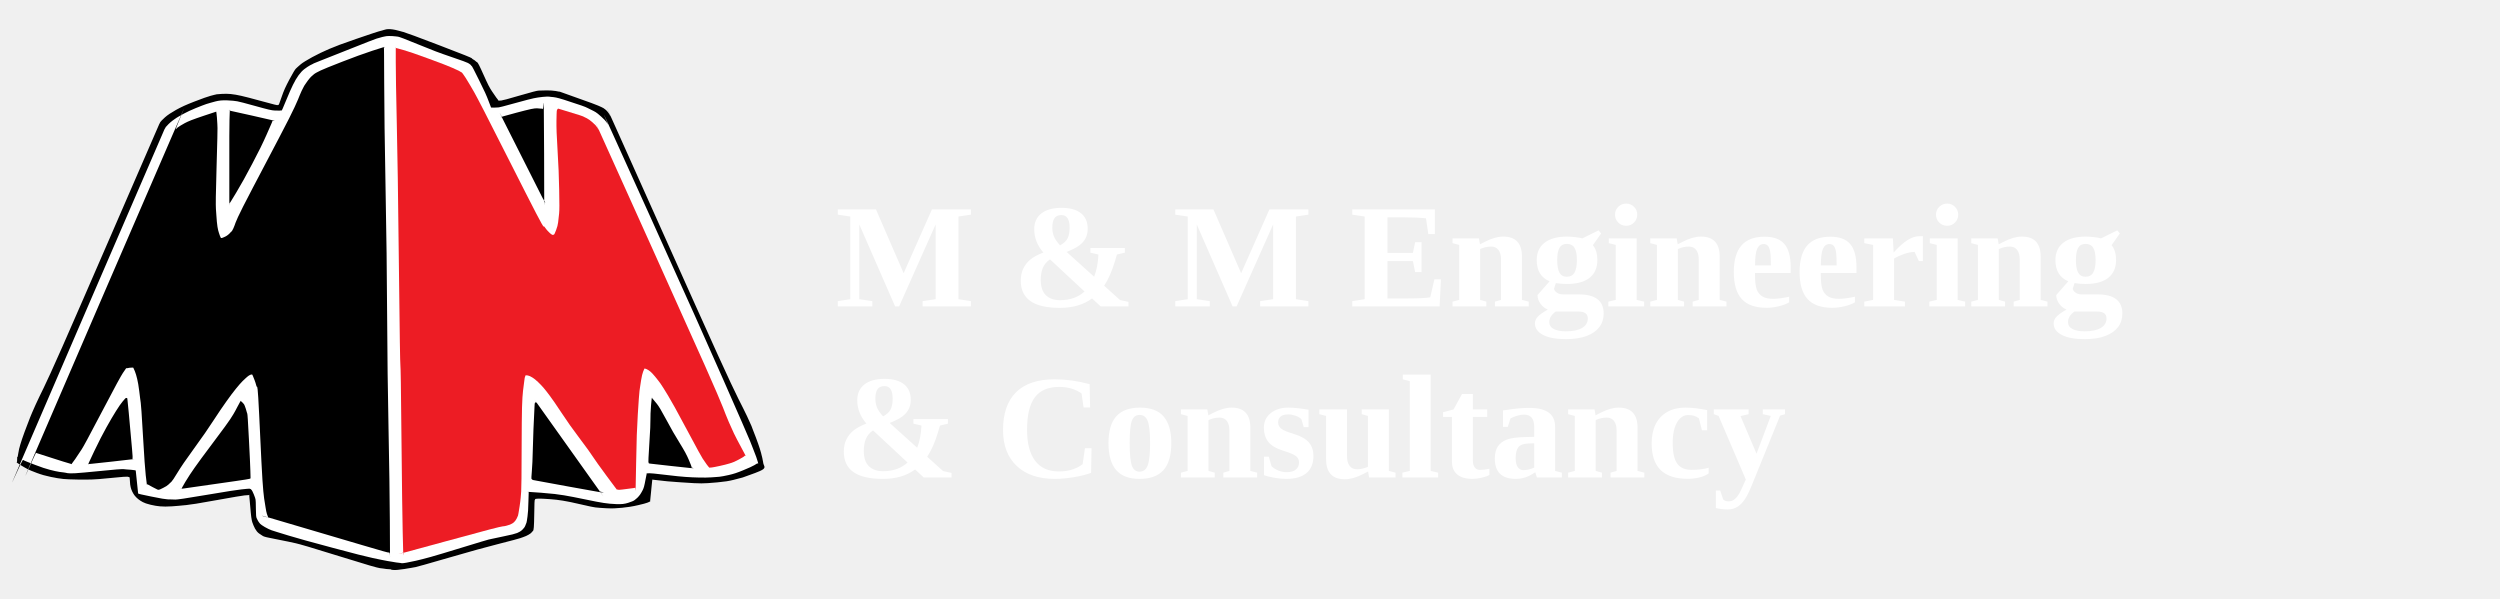
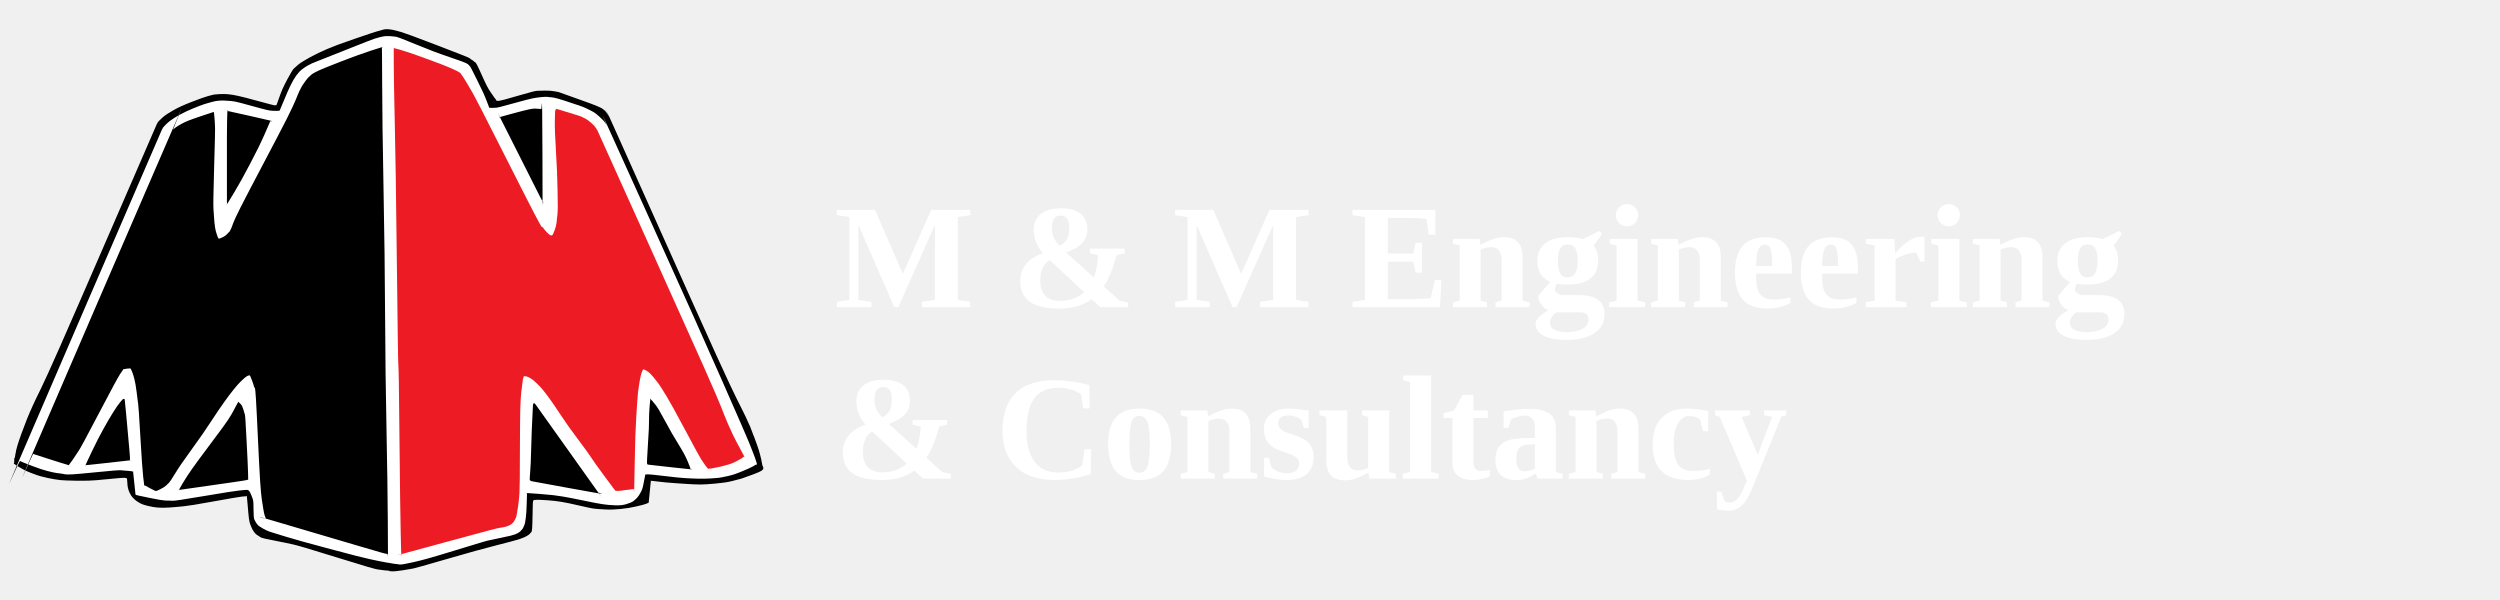
- <svg xmlns="http://www.w3.org/2000/svg" viewBox="0 0 1750 420" width="142" height="34" role="img" aria-label="M &amp; M Engineering &amp; Consultancy">
+ <svg xmlns="http://www.w3.org/2000/svg" viewBox="0 0 1750 420" width="1750" height="420" role="img" aria-label="M &amp; M Engineering &amp; Consultancy">
  <g transform="translate(10 20) scale(0.71429)">
    <path fill="#FFFFFF" fill-rule="evenodd" d="M374.00 531.76C370.76 532.09 369.28 531.84 368.07 531.75C366.87 531.66 368.10 531.45 366.75 531.25C365.40 531.05 363.42 531.18 360.00 530.56C356.58 529.93 358.62 531.09 346.25 527.50C333.88 523.91 299.08 512.91 285.75 509.00C272.42 505.09 273.00 505.58 266.25 504.05C259.50 502.52 249.66 500.90 245.25 499.81C240.84 498.72 241.44 498.47 239.80 497.50C238.17 496.53 236.74 495.58 235.45 494.00C234.16 492.42 232.99 490.33 232.07 488.00C231.15 485.67 230.60 484.71 229.93 480.00C229.26 475.29 228.52 463.36 228.03 459.75C227.54 456.14 229.21 458.33 227.00 458.37C224.79 458.40 223.25 458.56 214.75 459.96C206.25 461.36 185.25 465.29 176.00 466.76C166.75 468.23 164.33 468.32 159.25 468.80C154.17 469.28 149.42 469.63 145.50 469.62C141.58 469.62 138.92 469.31 135.75 468.80C132.58 468.28 128.96 467.37 126.50 466.54C124.04 465.71 122.58 464.81 121.00 463.82C119.42 462.83 118.12 461.71 117.00 460.60C115.88 459.49 115.06 458.47 114.25 457.17C113.44 455.86 112.66 454.28 112.11 452.75C111.57 451.22 111.25 449.83 110.99 448.00C110.72 446.17 110.76 442.99 110.51 441.75C110.26 440.51 110.54 440.77 109.50 440.54C108.46 440.32 109.08 440.06 104.25 440.40C99.42 440.75 86.54 442.14 80.50 442.60C74.46 443.05 72.92 443.07 68.00 443.12C63.08 443.16 55.67 443.08 51.00 442.86C46.33 442.64 44.17 442.47 40.00 441.79C35.83 441.11 30.38 440.03 26.00 438.79C21.62 437.56 16.92 435.70 13.75 434.41C10.58 433.12 9.29 432.33 7.00 431.04C4.71 429.75 1.19 427.62 0.00 426.65C-1.19 425.69 -0.12 426.19 -0.12 425.25C-0.12 424.31 -0.11 421.84 0.00 421.01C0.11 420.18 0.25 421.63 0.57 420.25C0.89 418.87 1.22 415.62 1.94 412.75C2.66 409.88 3.51 407.00 4.87 403.00C6.24 399.00 7.91 394.33 10.11 388.75C12.31 383.17 12.36 382.25 18.10 369.50C23.83 356.75 24.82 357.00 44.54 312.25C64.27 267.50 120.59 137.42 136.45 101.00C152.31 64.58 138.76 95.54 139.69 93.75C140.62 91.96 140.35 91.92 142.02 90.25C143.70 88.58 146.12 86.13 149.75 83.76C153.38 81.38 158.12 78.62 163.82 76.00C169.53 73.38 178.97 69.86 184.00 68.04C189.03 66.22 191.71 65.67 194.00 65.07C196.29 64.48 195.79 64.64 197.75 64.48C199.71 64.33 202.96 64.05 205.75 64.13C208.54 64.22 210.88 64.37 214.50 65.00C218.12 65.63 221.17 66.33 227.50 67.94C233.83 69.55 247.71 73.48 252.50 74.64C257.29 75.81 255.43 75.08 256.25 74.93C257.07 74.78 256.30 76.40 257.42 73.75C258.53 71.10 260.59 64.17 262.93 59.00C265.28 53.83 269.33 46.32 271.47 42.75C273.60 39.18 273.83 39.33 275.75 37.55C277.67 35.77 279.29 34.33 283.00 32.06C286.71 29.79 292.33 26.62 298.00 23.93C303.67 21.24 308.58 19.05 317.00 15.89C325.42 12.73 341.62 7.28 348.50 4.96C355.38 2.65 355.54 2.73 358.25 2.00C360.96 1.28 362.12 0.61 364.75 0.60C367.38 0.60 369.79 0.88 374.00 1.97C378.21 3.06 379.04 3.11 390.00 7.15C400.96 11.19 430.17 22.38 439.75 26.20C449.33 30.03 445.67 29.05 447.50 30.09C449.33 31.13 449.71 31.44 450.75 32.44C451.79 33.44 451.70 32.15 453.75 36.08C455.80 40.00 460.51 51.10 463.05 56.00C465.60 60.90 467.53 63.25 469.01 65.50C470.49 67.75 471.19 68.61 471.94 69.50C472.69 70.39 472.03 70.83 473.50 70.83C474.97 70.83 475.12 70.97 480.75 69.50C486.38 68.03 501.50 63.43 507.25 62.00C513.00 60.56 512.29 61.08 515.25 60.90C518.21 60.73 522.17 60.74 525.00 60.92C527.83 61.11 530.46 61.65 532.25 62.00C534.04 62.35 530.42 61.16 535.75 63.03C541.08 64.90 557.92 70.90 564.25 73.24C570.58 75.59 571.62 76.15 573.75 77.11C575.88 78.07 576.00 78.27 577.00 79.00C578.00 79.73 578.79 80.29 579.75 81.50C580.71 82.70 581.40 83.58 582.78 86.25C584.17 88.92 570.50 58.44 588.08 97.50C605.66 136.56 666.78 273.39 688.25 320.60C709.72 367.81 711.16 368.48 716.91 380.75C722.65 393.02 720.91 389.75 722.73 394.25C724.54 398.75 726.49 403.96 727.82 407.75C729.16 411.54 729.90 413.83 730.74 417.00C731.58 420.17 732.53 424.09 732.87 426.75C733.20 429.41 735.52 430.79 732.75 432.96C729.98 435.13 720.12 438.27 716.25 439.75C712.38 441.24 712.75 441.02 709.50 441.86C706.25 442.70 701.96 444.00 696.75 444.79C691.54 445.58 683.54 446.29 678.25 446.60C672.96 446.90 671.54 446.91 665.00 446.62C658.46 446.32 645.71 445.39 639.00 444.83C632.29 444.26 627.24 443.41 624.75 443.24C622.26 443.06 624.25 443.46 624.08 443.75C623.90 444.04 624.05 441.71 623.67 445.00C623.30 448.29 622.22 460.21 621.83 463.50C621.45 466.79 622.32 464.21 621.35 464.75C620.38 465.29 619.18 465.90 616.00 466.74C612.82 467.57 607.17 468.99 602.25 469.76C597.33 470.53 591.54 471.18 586.50 471.36C581.46 471.54 575.88 471.12 572.00 470.83C568.12 470.53 568.00 470.53 563.25 469.60C558.50 468.66 549.04 466.31 543.50 465.20C537.96 464.09 534.54 463.51 530.00 462.95C525.46 462.40 519.62 462.05 516.25 461.89C512.88 461.73 511.02 461.80 509.75 461.99C508.48 462.17 508.93 462.33 508.66 463.00C508.39 463.67 508.35 461.54 508.15 466.00C507.96 470.46 507.91 485.01 507.51 489.75C507.11 494.49 506.63 493.21 505.75 494.47C504.87 495.72 503.75 496.43 502.25 497.30C500.75 498.18 499.21 498.87 496.75 499.73C494.29 500.60 495.00 500.48 487.50 502.51C480.00 504.55 466.38 507.87 451.75 511.92C437.12 515.96 410.46 523.83 399.75 526.80C389.04 529.77 391.79 528.93 387.50 529.75C383.21 530.58 377.24 531.43 374.00 531.76Z" />
    <path fill="#000000" fill-rule="evenodd" d="M374.00 531.76C370.76 532.09 369.28 531.84 368.07 531.75C366.87 531.66 368.10 531.45 366.75 531.25C365.40 531.05 363.42 531.18 360.00 530.56C356.58 529.93 358.62 531.09 346.25 527.50C333.88 523.91 299.08 512.91 285.75 509.00C272.42 505.09 273.00 505.58 266.25 504.05C259.50 502.52 249.66 500.90 245.25 499.81C240.84 498.72 241.44 498.47 239.80 497.50C238.17 496.53 236.74 495.58 235.45 494.00C234.16 492.42 232.99 490.33 232.07 488.00C231.15 485.67 230.60 484.71 229.93 480.00C229.26 475.29 228.52 463.36 228.03 459.75C227.54 456.14 229.21 458.33 227.00 458.37C224.79 458.40 223.25 458.56 214.75 459.96C206.25 461.36 185.25 465.29 176.00 466.76C166.75 468.23 164.33 468.32 159.25 468.80C154.17 469.28 149.42 469.63 145.50 469.62C141.58 469.62 138.92 469.31 135.75 468.80C132.58 468.28 128.96 467.37 126.50 466.54C124.04 465.71 122.58 464.81 121.00 463.82C119.42 462.83 118.12 461.71 117.00 460.60C115.88 459.49 115.06 458.47 114.25 457.17C113.44 455.86 112.66 454.28 112.11 452.75C111.57 451.22 111.25 449.83 110.99 448.00C110.72 446.17 110.76 442.99 110.51 441.75C110.26 440.51 110.54 440.77 109.50 440.54C108.46 440.32 109.08 440.06 104.25 440.40C99.42 440.75 86.54 442.14 80.50 442.60C74.46 443.05 72.92 443.07 68.00 443.12C63.08 443.16 55.67 443.08 51.00 442.86C46.33 442.64 44.17 442.47 40.00 441.79C35.83 441.11 30.38 440.03 26.00 438.79C21.62 437.56 16.92 435.70 13.75 434.41C10.58 433.12 9.29 432.33 7.00 431.04C4.71 429.75 1.19 427.62 0.00 426.65C-1.19 425.69 -0.12 426.19 -0.12 425.25C-0.12 424.31 -0.11 421.84 0.00 421.01C0.11 420.18 0.25 421.63 0.57 420.25C0.89 418.87 1.22 415.62 1.94 412.75C2.66 409.88 3.51 407.00 4.87 403.00C6.24 399.00 7.91 394.33 10.11 388.75C12.31 383.17 12.36 382.25 18.10 369.50C23.83 356.75 24.82 357.00 44.54 312.25C64.27 267.50 120.59 137.42 136.45 101.00C152.31 64.58 138.76 95.54 139.69 93.75C140.62 91.96 140.35 91.92 142.02 90.25C143.70 88.58 146.12 86.13 149.75 83.76C153.38 81.38 158.12 78.62 163.82 76.00C169.53 73.38 178.97 69.86 184.00 68.04C189.03 66.22 191.71 65.67 194.00 65.07C196.29 64.48 195.79 64.64 197.75 64.48C199.71 64.33 202.96 64.05 205.75 64.13C208.54 64.22 210.88 64.37 214.50 65.00C218.12 65.63 221.17 66.33 227.50 67.94C233.83 69.55 247.71 73.48 252.50 74.64C257.29 75.81 255.43 75.08 256.25 74.93C257.07 74.78 256.30 76.40 257.42 73.75C258.53 71.10 260.59 64.17 262.93 59.00C265.28 53.83 269.33 46.32 271.47 42.75C273.60 39.18 273.83 39.33 275.75 37.55C277.67 35.77 279.29 34.33 283.00 32.06C286.71 29.79 292.33 26.62 298.00 23.93C303.67 21.24 308.58 19.05 317.00 15.89C325.42 12.73 341.62 7.28 348.50 4.96C355.38 2.65 355.54 2.73 358.25 2.00C360.96 1.28 362.12 0.61 364.75 0.60C367.38 0.60 369.79 0.88 374.00 1.97C378.21 3.06 379.04 3.11 390.00 7.15C400.96 11.19 430.17 22.38 439.75 26.20C449.33 30.03 445.67 29.05 447.50 30.09C449.33 31.13 449.71 31.44 450.75 32.44C451.79 33.44 451.70 32.15 453.75 36.08C455.80 40.00 460.51 51.10 463.05 56.00C465.60 60.90 467.53 63.25 469.01 65.50C470.49 67.75 471.19 68.61 471.94 69.50C472.69 70.39 472.03 70.83 473.50 70.83C474.97 70.83 475.12 70.97 480.75 69.50C486.38 68.03 501.50 63.43 507.25 62.00C513.00 60.56 512.29 61.08 515.25 60.90C518.21 60.73 522.17 60.74 525.00 60.92C527.83 61.11 530.46 61.65 532.25 62.00C534.04 62.35 530.42 61.16 535.75 63.03C541.08 64.90 557.92 70.90 564.25 73.24C570.58 75.59 571.62 76.15 573.75 77.11C575.88 78.07 576.00 78.27 577.00 79.00C578.00 79.73 578.79 80.29 579.75 81.50C580.71 82.70 581.40 83.58 582.78 86.25C584.17 88.92 570.50 58.44 588.08 97.50C605.66 136.56 666.78 273.39 688.25 320.60C709.72 367.81 711.16 368.48 716.91 380.75C722.65 393.02 720.91 389.75 722.73 394.25C724.54 398.75 726.49 403.96 727.82 407.75C729.16 411.54 729.90 413.83 730.74 417.00C731.58 420.17 732.53 424.09 732.87 426.75C733.20 429.41 735.52 430.79 732.75 432.96C729.98 435.13 720.12 438.27 716.25 439.75C712.38 441.24 712.75 441.02 709.50 441.86C706.25 442.70 701.96 444.00 696.75 444.79C691.54 445.58 683.54 446.29 678.25 446.60C672.96 446.90 671.54 446.91 665.00 446.62C658.46 446.32 645.71 445.39 639.00 444.83C632.29 444.26 627.24 443.41 624.75 443.24C622.26 443.06 624.25 443.46 624.08 443.75C623.90 444.04 624.05 441.71 623.67 445.00C623.30 448.29 622.22 460.21 621.83 463.50C621.45 466.79 622.32 464.21 621.35 464.75C620.38 465.29 619.18 465.90 616.00 466.74C612.82 467.57 607.17 468.99 602.25 469.76C597.33 470.53 591.54 471.18 586.50 471.36C581.46 471.54 575.88 471.12 572.00 470.83C568.12 470.53 568.00 470.53 563.25 469.60C558.50 468.66 549.04 466.31 543.50 465.20C537.96 464.09 534.54 463.51 530.00 462.95C525.46 462.40 519.62 462.05 516.25 461.89C512.88 461.73 511.02 461.80 509.75 461.99C508.48 462.17 508.93 462.33 508.66 463.00C508.39 463.67 508.35 461.54 508.15 466.00C507.96 470.46 507.91 485.01 507.51 489.75C507.11 494.49 506.63 493.21 505.75 494.47C504.87 495.72 503.75 496.43 502.25 497.30C500.75 498.18 499.21 498.87 496.75 499.73C494.29 500.60 495.00 500.48 487.50 502.51C480.00 504.55 466.38 507.87 451.75 511.92C437.12 515.96 410.46 523.83 399.75 526.80C389.04 529.77 391.79 528.93 387.50 529.75C383.21 530.58 377.24 531.43 374.00 531.76ZM382.25 524.75C387.46 523.78 394.21 522.44 406.50 519.00C418.79 515.55 445.99 507.02 456.00 504.07C466.01 501.11 461.46 502.44 466.55 501.25C471.63 500.06 481.97 498.12 486.50 496.95C491.03 495.79 491.85 495.33 493.75 494.25C495.65 493.17 496.89 491.75 497.89 490.50C498.89 489.25 499.28 487.92 499.74 486.75C500.20 485.58 500.33 485.71 500.68 483.50C501.03 481.29 501.55 477.96 501.85 473.50C502.14 469.04 502.28 459.71 502.43 456.75C502.59 453.79 502.58 456.00 502.76 455.75C502.94 455.50 499.29 455.00 503.50 455.25C507.71 455.49 520.88 456.41 528.00 457.24C535.12 458.06 539.46 458.94 546.25 460.19C553.04 461.45 562.75 463.65 568.75 464.75C574.75 465.85 577.88 466.41 582.25 466.80C586.62 467.18 591.36 467.43 595.00 467.05C598.64 466.67 601.95 465.34 604.12 464.50C606.28 463.66 606.89 462.88 608.00 462.00C609.11 461.12 609.90 460.29 610.76 459.25C611.63 458.21 612.35 457.29 613.18 455.75C614.01 454.21 614.91 452.96 615.75 450.00C616.60 447.04 617.66 440.17 618.23 438.00C618.79 435.83 617.94 437.14 619.15 437.00C620.36 436.86 620.53 436.70 625.50 437.17C630.47 437.65 642.75 439.21 649.00 439.83C655.25 440.44 658.46 440.64 663.00 440.86C667.54 441.07 672.33 441.17 676.25 441.12C680.17 441.07 683.64 440.80 686.50 440.58C689.36 440.35 690.27 440.37 693.44 439.75C696.60 439.13 701.07 438.30 705.50 436.84C709.93 435.39 716.50 432.56 720.00 431.00C723.50 429.44 725.23 428.30 726.50 427.47C727.77 426.63 728.25 428.49 727.62 426.00C727.00 423.51 725.39 419.08 722.76 412.50C720.13 405.92 721.35 408.25 711.83 386.50C702.31 364.75 687.03 329.75 665.64 282.00C644.24 234.25 597.66 131.31 583.43 100.00C569.20 68.69 581.32 95.85 580.25 94.14C579.18 92.43 578.63 91.48 576.99 89.75C575.35 88.02 572.21 85.20 570.42 83.75C568.63 82.30 567.94 82.00 566.25 81.05C564.56 80.10 562.25 78.96 560.25 78.06C558.25 77.15 558.12 76.98 554.25 75.63C550.38 74.28 541.17 71.24 537.00 69.93C532.83 68.63 531.38 68.26 529.25 67.80C527.12 67.34 525.75 67.33 524.25 67.17C522.75 67.02 522.38 66.79 520.25 66.89C518.12 66.99 514.66 67.27 511.50 67.78C508.34 68.30 507.01 68.54 501.26 70.00C495.51 71.46 481.96 75.31 477.00 76.57C472.04 77.83 473.33 77.40 471.50 77.57C469.67 77.75 467.06 77.77 466.00 77.64C464.94 77.50 466.22 79.19 465.16 76.75C464.10 74.31 462.45 69.12 459.64 63.00C456.83 56.88 450.54 44.38 448.31 40.00C446.08 35.62 446.93 37.62 446.25 36.75C445.57 35.87 445.55 35.53 444.22 34.75C442.89 33.97 443.79 34.10 438.25 32.04C432.71 29.99 420.79 26.14 411.00 22.44C401.21 18.73 386.04 12.28 379.50 9.83C372.96 7.38 374.21 8.15 371.75 7.74C369.29 7.33 366.54 7.38 364.75 7.39C362.96 7.41 362.54 7.52 361.00 7.83C359.46 8.14 358.12 8.40 355.50 9.23C352.88 10.07 354.96 9.06 345.25 12.84C335.54 16.61 306.38 28.21 297.25 31.86C288.12 35.52 292.53 33.77 290.50 34.75C288.47 35.73 286.96 36.46 285.08 37.75C283.20 39.04 281.13 40.42 279.22 42.50C277.30 44.58 275.49 47.04 273.60 50.25C271.72 53.46 270.08 56.96 267.92 61.75C265.76 66.54 262.09 75.88 260.65 79.00C259.20 82.12 260.11 80.19 259.25 80.45C258.39 80.72 257.54 80.73 255.50 80.60C253.46 80.46 252.58 80.91 247.00 79.62C241.42 78.34 227.83 74.33 222.00 72.89C216.17 71.44 215.67 71.32 212.00 70.95C208.33 70.59 203.70 70.36 200.00 70.70C196.30 71.04 192.88 72.16 189.80 73.00C186.71 73.84 184.97 74.44 181.50 75.77C178.03 77.10 172.71 79.25 169.00 80.97C165.29 82.69 161.67 84.73 159.25 86.09C156.83 87.45 155.97 88.10 154.50 89.13C153.03 90.15 151.68 91.16 150.43 92.25C149.18 93.34 147.95 94.56 147.00 95.69C146.05 96.81 146.11 96.21 144.75 99.01C143.39 101.81 162.15 58.58 138.85 112.50C115.56 166.42 27.16 370.63 4.98 422.50C-17.21 474.37 4.83 423.17 5.75 423.74C6.67 424.30 7.17 424.59 10.50 425.90C13.83 427.21 21.29 430.13 25.75 431.60C30.21 433.08 33.92 433.99 37.25 434.74C40.58 435.49 42.42 435.73 45.75 436.08C49.08 436.43 48.58 437.34 57.25 436.85C65.92 436.35 89.38 433.75 97.75 433.13C106.12 432.52 104.58 433.02 107.50 433.14C110.42 433.26 113.79 433.64 115.25 433.86C116.71 434.08 116.03 434.23 116.25 434.46C116.47 434.69 116.16 431.74 116.56 435.25C116.97 438.76 118.23 451.92 118.67 455.50C119.11 459.08 118.64 456.38 119.20 456.75C119.76 457.12 118.12 456.86 122.00 457.71C125.88 458.55 137.50 461.01 142.50 461.83C147.50 462.64 148.54 462.61 152.00 462.61C155.46 462.61 153.67 463.22 163.25 461.82C172.83 460.43 199.08 455.84 209.50 454.24C219.92 452.63 222.54 452.51 225.75 452.17C228.96 451.84 228.08 452.13 228.75 452.23C229.42 452.34 229.35 452.38 229.75 452.80C230.15 453.22 230.49 453.38 231.15 454.75C231.81 456.12 233.17 459.21 233.70 461.00C234.23 462.79 234.18 462.62 234.35 465.50C234.51 468.38 234.42 475.46 234.68 478.25C234.93 481.04 235.34 481.06 235.85 482.25C236.36 483.44 237.02 484.46 237.75 485.39C238.48 486.32 238.71 486.76 240.25 487.81C241.79 488.86 244.46 490.53 247.00 491.68C249.54 492.82 249.50 492.83 255.50 494.68C261.50 496.54 269.71 499.14 283.00 502.82C296.29 506.50 322.83 513.61 335.25 516.79C347.67 519.96 351.96 520.69 357.50 521.87C363.04 523.05 365.54 523.36 368.50 523.85C371.46 524.35 372.96 524.70 375.25 524.85C377.54 525.00 377.04 525.72 382.25 524.75ZM365.50 514.81C364.34 514.79 363.62 514.60 359.25 513.39C354.88 512.19 357.83 513.03 339.25 507.56C320.67 502.09 263.23 485.21 247.75 480.57C232.27 475.94 246.99 481.43 246.37 479.75C245.74 478.07 244.89 476.54 243.99 470.50C243.08 464.46 242.12 461.50 240.92 443.50C239.73 425.50 237.80 377.96 236.80 362.50C235.79 347.04 235.77 354.29 234.89 350.75C234.02 347.21 232.30 343.06 231.53 341.25C230.76 339.44 230.93 339.92 230.25 339.88C229.57 339.84 228.55 340.29 227.47 341.00C226.39 341.71 225.25 342.71 223.75 344.13C222.25 345.54 220.71 346.94 218.50 349.50C216.29 352.07 213.61 355.29 210.46 359.50C207.32 363.71 203.96 368.43 199.63 374.75C195.31 381.07 190.50 388.76 184.50 397.42C178.50 406.09 168.79 419.24 163.63 426.75C158.48 434.26 155.79 439.23 153.56 442.50C151.33 445.77 151.43 445.20 150.25 446.37C149.07 447.55 148.12 448.50 146.50 449.55C144.88 450.59 141.79 452.08 140.50 452.66C139.21 453.24 139.25 453.02 138.75 453.03C138.25 453.05 139.21 453.59 137.50 452.75C135.79 451.91 130.22 449.08 128.50 448.00C126.78 446.91 127.73 450.00 127.17 446.25C126.62 442.50 126.00 437.17 125.15 425.50C124.31 413.83 122.82 386.58 122.10 376.25C121.37 365.92 121.33 368.00 120.80 363.50C120.26 359.00 119.57 353.17 118.89 349.25C118.22 345.33 117.48 342.50 116.75 340.00C116.02 337.50 115.10 335.40 114.52 334.25C113.93 333.10 114.38 333.16 113.25 333.07C112.12 332.98 108.93 333.40 107.75 333.73C106.57 334.05 107.78 332.52 106.16 335.00C104.53 337.48 104.23 337.14 98.00 348.59C91.77 360.05 75.00 392.30 68.79 403.75C62.58 415.20 63.22 413.40 60.75 417.28C58.28 421.15 55.42 425.30 54.00 427.01C52.58 428.71 55.21 428.25 52.25 427.51C49.29 426.77 41.71 424.28 36.25 422.56C30.79 420.84 22.46 418.18 19.50 417.19C16.54 416.20 18.73 416.88 18.50 416.64C18.27 416.39 -4.32 467.98 18.12 415.75C40.55 363.52 130.17 156.04 153.12 103.25C176.06 50.46 154.56 100.32 155.79 99.00C157.02 97.68 157.96 96.83 160.50 95.34C163.04 93.85 165.42 92.26 171.00 90.06C176.58 87.87 190.00 83.50 194.00 82.17C198.00 80.84 194.71 82.00 195.00 82.10C195.29 82.19 195.45 80.81 195.71 82.75C195.98 84.69 196.46 89.58 196.61 93.75C196.76 97.92 196.87 95.79 196.62 107.75C196.38 119.71 195.29 152.92 195.13 165.50C194.96 178.08 195.37 178.38 195.64 183.25C195.91 188.12 196.32 191.83 196.74 194.75C197.16 197.67 197.65 199.00 198.16 200.75C198.68 202.50 199.41 204.41 199.84 205.25C200.27 206.09 200.43 205.73 200.75 205.78C201.07 205.83 201.04 205.83 201.75 205.55C202.46 205.27 204.04 204.64 205.00 204.10C205.96 203.57 206.70 203.02 207.50 202.34C208.30 201.66 209.00 201.01 209.82 200.00C210.63 198.99 210.36 200.46 212.39 196.25C214.42 192.04 212.89 192.71 221.99 174.75C231.09 156.79 257.43 107.42 267.00 88.50C276.57 69.58 276.68 66.96 279.41 61.25C282.13 55.54 282.03 56.30 283.34 54.25C284.64 52.20 286.14 50.31 287.25 48.97C288.36 47.64 288.81 47.22 289.98 46.25C291.14 45.28 291.70 44.52 294.25 43.17C296.80 41.83 298.46 40.92 305.25 38.17C312.04 35.42 326.04 29.94 335.00 26.68C343.96 23.42 354.83 19.83 359.00 18.63C363.17 17.43 359.81 18.40 360.04 19.50C360.26 20.60 360.23 12.25 360.37 25.25C360.51 38.25 360.46 64.92 360.88 97.50C361.30 130.08 362.37 180.54 362.87 220.75C363.37 260.96 363.42 301.83 363.88 338.75C364.34 375.67 365.24 413.12 365.62 442.25C366.01 471.38 366.21 501.41 366.19 513.50C366.17 525.59 366.66 514.82 365.50 514.81ZM517.25 167.57C516.86 167.28 522.05 178.10 515.34 165.00C508.64 151.90 483.48 101.96 477.00 89.00C470.53 76.04 476.45 87.70 476.49 87.25C476.53 86.80 472.54 87.68 477.25 86.32C481.96 84.97 498.71 80.39 504.75 79.11C510.79 77.83 511.57 78.66 513.50 78.64C515.43 78.62 515.66 78.82 516.30 79.00C516.94 79.18 517.09 65.12 517.32 79.75C517.55 94.38 517.71 152.11 517.70 166.75C517.69 181.39 517.64 167.87 517.25 167.57ZM209.50 170.50C207.17 174.21 208.84 170.83 208.66 170.50C208.47 170.17 208.43 179.29 208.38 168.50C208.33 157.71 208.30 120.21 208.38 105.75C208.45 91.29 208.62 85.86 208.81 81.75C209.00 77.64 209.13 81.21 209.50 81.12C209.87 81.02 204.29 79.71 211.00 81.18C217.71 82.65 243.17 88.29 249.75 89.92C256.33 91.56 250.53 90.36 250.51 91.00C250.48 91.64 251.53 89.38 249.60 93.75C247.67 98.12 243.43 108.17 238.93 117.25C234.44 126.33 227.53 139.37 222.63 148.25C217.72 157.13 211.83 166.79 209.50 170.50ZM73.75 427.51C66.96 428.21 71.31 427.75 70.79 427.50C70.26 427.25 68.73 430.21 70.61 426.00C72.49 421.79 78.39 409.42 82.07 402.25C85.75 395.08 89.57 388.35 92.68 383.00C95.80 377.65 98.59 373.31 100.75 370.14C102.91 366.98 104.64 365.18 105.64 364.00C106.64 362.82 106.41 363.21 106.75 363.05C107.09 362.88 107.41 362.76 107.66 363.00C107.92 363.24 107.98 362.12 108.30 364.50C108.61 366.88 108.82 369.12 109.58 377.25C110.33 385.38 112.21 405.72 112.83 413.25C113.44 420.78 113.47 420.74 113.25 422.42C113.03 424.10 118.08 422.47 111.50 423.32C104.92 424.17 80.54 426.82 73.75 427.51ZM661.25 431.75C654.71 431.18 629.67 428.30 623.00 427.55C616.33 426.79 621.70 427.39 621.25 427.21C620.80 427.04 620.47 427.41 620.28 426.50C620.10 425.59 619.88 427.46 620.14 421.75C620.40 416.04 621.53 399.54 621.86 392.25C622.19 384.96 621.91 382.75 622.14 378.00C622.37 373.25 622.90 366.07 623.25 363.72C623.60 361.37 623.75 363.51 624.25 363.91C624.75 364.31 625.00 364.49 626.25 366.13C627.50 367.77 628.75 368.71 631.75 373.73C634.75 378.75 640.15 389.12 644.23 396.25C648.32 403.38 653.34 411.08 656.26 416.50C659.19 421.92 660.80 426.33 661.80 428.75C662.80 431.17 662.34 430.50 662.25 431.00C662.16 431.50 667.79 432.33 661.25 431.75ZM164.00 451.78C155.27 452.99 162.65 451.96 162.35 451.75C162.05 451.54 160.99 452.75 162.21 450.50C163.42 448.25 166.53 442.96 169.64 438.25C172.76 433.54 175.19 430.09 180.91 422.25C186.64 414.41 198.75 398.48 204.00 391.23C209.25 383.98 209.95 382.83 212.44 378.75C214.93 374.67 217.65 368.79 218.95 366.75C220.26 364.71 219.69 366.22 220.25 366.51C220.81 366.80 221.76 367.84 222.30 368.50C222.84 369.16 222.95 369.12 223.48 370.50C224.01 371.88 224.99 374.50 225.50 376.75C226.01 379.00 226.03 376.25 226.55 384.00C227.07 391.75 228.16 413.79 228.61 423.25C229.05 432.71 229.16 437.67 229.22 440.75C229.27 443.83 229.22 441.46 228.93 441.75C228.65 442.04 229.86 442.03 227.50 442.49C225.14 442.95 225.33 442.96 214.75 444.51C204.17 446.06 172.73 450.57 164.00 451.78ZM571.50 455.30C561.51 453.63 522.79 446.49 512.00 444.50C501.21 442.52 507.83 443.69 506.75 443.38C505.67 443.07 505.77 443.12 505.50 442.64C505.23 442.16 505.04 443.32 505.14 440.50C505.24 437.68 505.78 433.58 506.11 425.75C506.44 417.92 506.80 402.46 507.14 393.50C507.48 384.54 507.94 376.21 508.15 372.00C508.37 367.79 508.30 369.03 508.44 368.25C508.58 367.47 508.70 367.42 509.00 367.34C509.30 367.26 509.51 367.00 510.25 367.77C510.99 368.55 503.27 357.75 513.44 372.00C523.62 386.25 561.55 439.50 571.30 453.25C581.05 467.00 571.91 454.16 571.95 454.50C571.98 454.84 581.49 456.96 571.50 455.30Z" />
    <path fill="#ED1C24" fill-rule="evenodd" d="M381.25 514.53C367.21 518.26 380.10 514.74 379.75 514.53C379.40 514.32 379.42 522.13 379.15 513.25C378.88 504.37 378.51 488.83 378.13 461.25C377.75 433.67 377.25 373.33 376.87 347.75C376.50 322.17 376.38 341.25 375.88 307.75C375.38 274.25 374.50 188.71 373.87 146.75C373.25 104.79 372.46 76.96 372.13 56.00C371.80 35.04 371.88 27.04 371.88 21.00C371.89 14.96 371.97 20.02 372.15 19.75C372.34 19.48 370.19 18.63 373.00 19.37C375.81 20.11 381.33 21.57 389.00 24.20C396.67 26.84 411.83 32.43 419.00 35.18C426.17 37.93 429.17 39.41 432.00 40.69C434.83 41.98 435.03 42.23 436.00 42.86C436.97 43.50 436.34 42.39 437.81 44.50C439.27 46.61 441.33 49.42 444.80 55.50C448.27 61.58 447.77 59.96 458.62 81.00C469.47 102.04 499.94 162.72 509.87 181.75C519.81 200.78 516.06 192.03 518.25 195.20C520.44 198.36 521.83 199.52 523.04 200.75C524.24 201.98 524.88 202.25 525.50 202.56C526.12 202.87 526.33 202.82 526.75 202.60C527.17 202.38 527.39 202.68 528.04 201.25C528.70 199.82 530.05 196.50 530.68 194.00C531.31 191.50 531.50 189.58 531.83 186.25C532.15 182.92 532.60 181.75 532.61 174.00C532.61 166.25 532.31 151.75 531.86 139.75C531.40 127.75 530.21 111.29 529.88 102.00C529.55 92.71 529.81 87.67 529.88 84.00C529.95 80.33 530.08 80.83 530.31 80.00C530.53 79.17 530.84 79.18 531.25 79.02C531.66 78.87 529.21 78.06 532.75 79.08C536.29 80.10 548.42 83.82 552.50 85.15C556.58 86.48 555.65 86.30 557.25 87.06C558.85 87.83 560.29 88.43 562.09 89.75C563.90 91.07 566.56 93.33 568.08 95.00C569.61 96.67 570.24 97.92 571.26 99.75C572.29 101.58 556.85 67.38 574.26 106.00C591.67 144.62 654.93 284.75 675.72 331.50C696.51 378.25 693.74 374.42 699.00 386.50C704.25 398.58 704.58 398.67 707.23 404.00C709.89 409.33 713.74 415.88 714.95 418.50C716.17 421.12 714.90 419.29 714.52 419.75C714.14 420.21 714.37 420.26 712.66 421.25C710.95 422.24 707.11 424.48 704.25 425.68C701.39 426.88 698.67 427.59 695.50 428.43C692.33 429.27 687.71 430.22 685.25 430.70C682.79 431.18 681.74 431.31 680.75 431.32C679.76 431.32 680.24 431.80 679.30 430.75C678.36 429.70 676.77 427.58 675.09 425.00C673.42 422.42 674.07 424.04 669.23 415.25C664.39 406.46 651.77 382.58 646.04 372.25C640.31 361.92 637.61 357.70 634.86 353.25C632.10 348.80 631.31 347.93 629.50 345.55C627.69 343.16 625.54 340.58 624.00 338.94C622.46 337.30 621.46 336.53 620.25 335.71C619.04 334.90 617.50 334.19 616.75 334.07C616.00 333.95 616.22 333.93 615.74 335.00C615.25 336.07 614.46 337.75 613.83 340.50C613.20 343.25 612.48 347.67 611.95 351.50C611.42 355.33 611.21 355.54 610.65 363.50C610.10 371.46 609.16 384.83 608.64 399.25C608.12 413.67 607.81 441.38 607.54 450.00C607.26 458.62 607.30 450.71 607.00 450.95C606.70 451.18 607.79 451.09 605.75 451.40C603.71 451.71 597.42 452.57 594.75 452.83C592.08 453.08 591.04 453.34 589.75 452.91C588.46 452.48 590.25 454.49 587.00 450.25C583.75 446.01 574.63 433.58 570.26 427.50C565.89 421.42 565.30 420.06 560.76 413.75C556.21 407.44 548.49 397.42 543.00 389.67C537.51 381.92 531.70 372.82 527.83 367.25C523.95 361.68 521.97 359.10 519.75 356.24C517.53 353.39 516.33 352.05 514.50 350.13C512.67 348.22 510.54 346.17 508.75 344.73C506.96 343.30 505.21 342.22 503.75 341.54C502.29 340.86 500.79 340.62 500.00 340.66C499.21 340.70 499.34 340.61 499.00 341.75C498.65 342.89 498.47 342.42 497.95 347.50C497.43 352.58 496.32 356.50 495.89 372.25C495.46 388.00 495.59 427.25 495.37 442.00C495.16 456.75 495.08 455.08 494.60 460.75C494.11 466.42 492.97 472.88 492.45 476.00C491.93 479.12 491.98 478.29 491.49 479.50C491.00 480.71 490.37 482.11 489.50 483.24C488.63 484.36 487.79 485.36 486.25 486.24C484.71 487.12 483.96 487.53 480.25 488.51C476.54 489.49 480.50 487.76 464.00 492.10C447.50 496.43 395.29 510.79 381.25 514.53Z" />
  </g>
  <text x="584" y="215" font-family="Cambria, Georgia, 'Times New Roman', serif" font-weight="700" font-size="104" fill="#FFFFFF">M &amp; M Engineering</text>
  <text x="584" y="335" font-family="Cambria, Georgia, 'Times New Roman', serif" font-weight="700" font-size="104" fill="#FFFFFF">&amp; Consultancy</text>
</svg>
